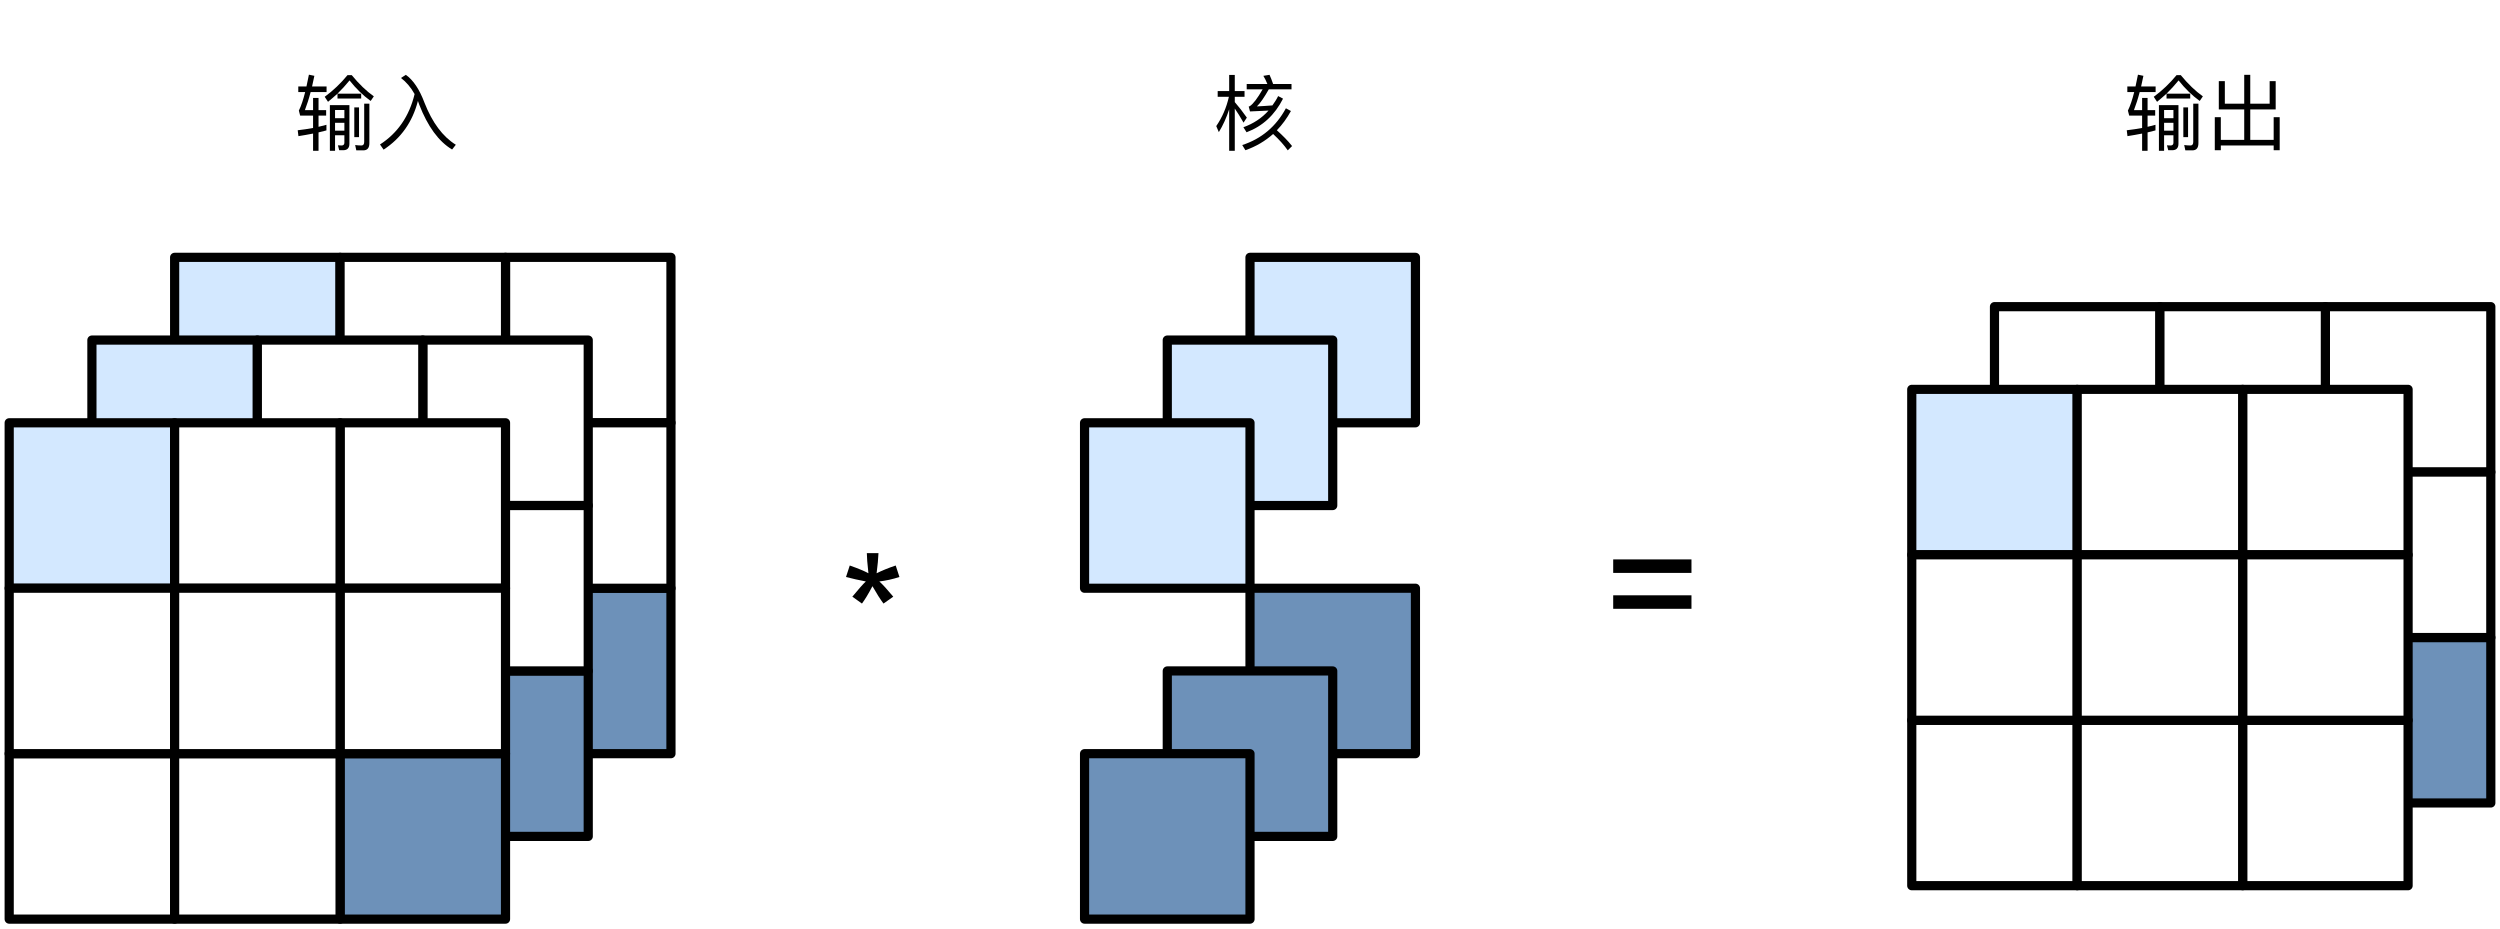
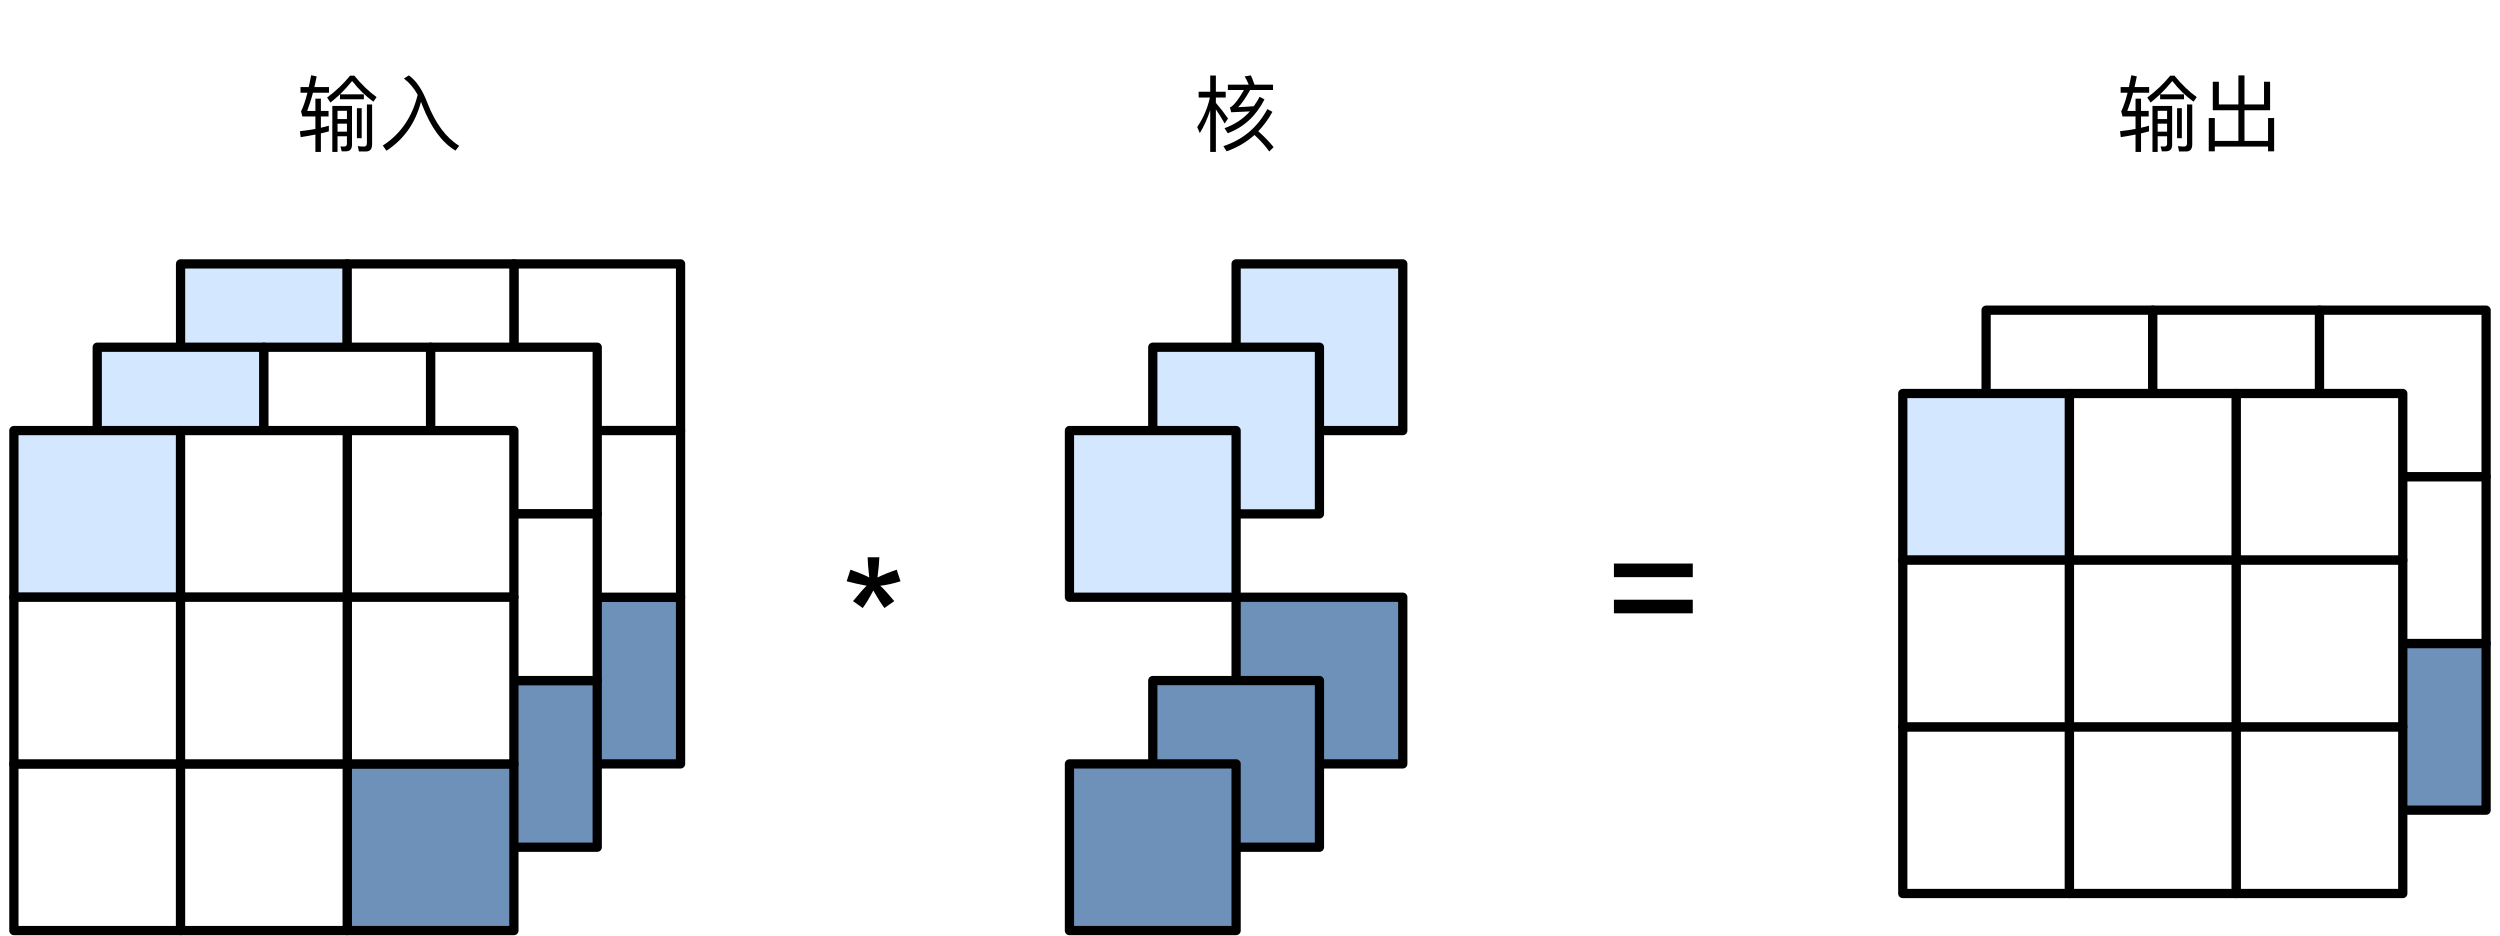
- <svg xmlns="http://www.w3.org/2000/svg" xmlns:xlink="http://www.w3.org/1999/xlink" width="272pt" height="101pt" viewBox="0 0 272 101" version="1.1">
+ <svg xmlns="http://www.w3.org/2000/svg" xmlns:xlink="http://www.w3.org/1999/xlink" width="270pt" height="101pt" viewBox="0 0 270 101" version="1.1">
  <defs>
    <g>
      <symbol overflow="visible" id="glyph0-0">
        <path style="stroke:none;" d="" />
      </symbol>
      <symbol overflow="visible" id="glyph0-1">
        <path style="stroke:none;" d="M 2.062 -4.844 L 2.062 -3.516 L 1.172 -3.516 C 1.391 -4.094 1.609 -4.75 1.797 -5.484 L 3.531 -5.484 L 3.531 -6.094 L 1.953 -6.094 C 2.031 -6.453 2.109 -6.844 2.203 -7.25 L 1.609 -7.375 C 1.516 -6.938 1.438 -6.5 1.344 -6.094 L 0.453 -6.094 L 0.453 -5.484 L 1.203 -5.484 C 1 -4.688 0.781 -4 0.516 -3.469 L 0.656 -2.922 L 2.062 -2.922 L 2.062 -1.578 C 1.531 -1.484 0.984 -1.391 0.391 -1.328 L 0.469 -0.688 C 1.016 -0.781 1.547 -0.859 2.062 -0.969 L 2.062 0.906 L 2.656 0.906 L 2.656 -1.094 L 3.516 -1.312 L 3.516 -1.922 C 3.25 -1.859 2.969 -1.781 2.656 -1.703 L 2.656 -2.922 L 3.484 -2.922 L 3.484 -3.516 L 2.656 -3.516 L 2.656 -4.844 Z M 4.719 -5.312 L 4.719 -4.781 L 7.297 -4.781 L 7.297 -5.312 L 4.719 -5.312 C 5.172 -5.75 5.609 -6.234 6.031 -6.75 C 6.719 -5.875 7.484 -5.125 8.328 -4.516 L 8.672 -5.016 C 7.859 -5.594 7.062 -6.359 6.266 -7.328 L 5.812 -7.328 C 5.078 -6.438 4.25 -5.641 3.328 -4.969 L 3.688 -4.422 C 4.031 -4.703 4.375 -5 4.719 -5.312 Z M 5.344 0.844 C 5.781 0.844 6.016 0.609 6.016 0.141 L 6.016 -4.062 L 3.891 -4.062 L 3.891 0.906 L 4.453 0.906 L 4.453 -0.781 L 5.469 -0.781 L 5.469 0.031 C 5.469 0.219 5.359 0.328 5.172 0.328 L 4.766 0.312 L 4.906 0.844 Z M 4.453 -1.281 L 4.453 -2.141 L 5.469 -2.141 L 5.469 -1.281 Z M 4.453 -2.641 L 4.453 -3.531 L 5.469 -3.531 L 5.469 -2.641 Z M 6.547 -3.812 L 6.547 -0.578 L 7.062 -0.578 L 7.062 -3.812 Z M 7.531 0.859 C 7.969 0.859 8.188 0.594 8.188 0.078 L 8.188 -4.219 L 7.625 -4.219 L 7.625 -0.062 C 7.625 0.188 7.531 0.328 7.328 0.328 C 7.109 0.328 6.875 0.312 6.641 0.281 L 6.766 0.859 Z M 7.531 0.859 " />
      </symbol>
      <symbol overflow="visible" id="glyph0-2">
        <path style="stroke:none;" d="M 6.938 -4.219 L 4.828 -4.219 L 4.828 -7.359 L 4.172 -7.359 L 4.172 -4.219 L 2.062 -4.219 L 2.062 -6.672 L 1.406 -6.672 L 1.406 -3.594 L 4.172 -3.594 L 4.172 -0.281 L 1.625 -0.281 L 1.625 -2.75 L 0.969 -2.75 L 0.969 0.844 L 1.625 0.844 L 1.625 0.328 L 7.375 0.328 L 7.375 0.844 L 8.031 0.844 L 8.031 -2.75 L 7.375 -2.75 L 7.375 -0.281 L 4.828 -0.281 L 4.828 -3.594 L 7.594 -3.594 L 7.594 -6.672 L 6.938 -6.672 Z M 6.938 -4.219 " />
      </symbol>
      <symbol overflow="visible" id="glyph0-3">
        <path style="stroke:none;" d="M 2.344 -3.688 C 2.625 -3.297 2.938 -2.781 3.297 -2.156 L 3.656 -2.703 C 3.219 -3.328 2.781 -3.891 2.344 -4.391 L 2.344 -4.969 L 3.406 -4.969 L 3.406 -5.594 L 2.344 -5.594 L 2.344 -7.344 L 1.734 -7.344 L 1.734 -5.594 L 0.484 -5.594 L 0.484 -4.969 L 1.703 -4.969 C 1.438 -3.781 0.969 -2.719 0.328 -1.781 L 0.609 -1.125 C 1.062 -1.859 1.438 -2.688 1.734 -3.609 L 1.734 0.906 L 2.344 0.906 Z M 3.641 -6.359 L 3.641 -5.781 L 5.375 -5.781 C 4.812 -4.797 4.344 -4.188 3.984 -3.953 C 3.953 -3.938 3.922 -3.922 3.859 -3.906 L 4 -3.375 C 4.703 -3.406 5.375 -3.438 6.016 -3.469 C 5.281 -2.641 4.359 -2.047 3.281 -1.656 L 3.625 -1.109 C 5.375 -1.766 6.688 -2.984 7.594 -4.766 L 7.062 -5.047 C 6.891 -4.688 6.672 -4.359 6.438 -4.031 C 5.891 -3.984 5.312 -3.953 4.75 -3.922 C 5.125 -4.281 5.547 -4.906 6.047 -5.781 L 8.516 -5.781 L 8.516 -6.359 L 6.516 -6.359 C 6.391 -6.734 6.25 -7.078 6.125 -7.359 L 5.453 -7.25 C 5.609 -6.984 5.766 -6.688 5.891 -6.359 Z M 6.516 -0.922 C 7.188 -0.297 7.719 0.297 8.109 0.859 L 8.578 0.391 C 8.125 -0.188 7.562 -0.75 6.922 -1.328 C 7.5 -1.922 8.016 -2.625 8.453 -3.422 L 7.906 -3.719 C 6.844 -1.75 5.266 -0.406 3.156 0.281 L 3.5 0.844 C 4.656 0.438 5.656 -0.156 6.516 -0.922 Z M 6.516 -0.922 " />
      </symbol>
      <symbol overflow="visible" id="glyph0-4">
        <path style="stroke:none;" d="M 4.109 -5.266 C 3.531 -2.875 2.281 -1.031 0.344 0.219 L 0.734 0.781 C 2.625 -0.453 3.875 -2.219 4.469 -4.516 C 4.516 -4.406 4.547 -4.281 4.609 -4.125 C 5.531 -1.75 6.719 -0.109 8.188 0.766 L 8.594 0.25 C 7.156 -0.641 6.031 -2.172 5.188 -4.312 C 4.641 -5.781 3.953 -6.797 3.156 -7.359 L 2.625 -7.016 C 3.188 -6.594 3.688 -6.016 4.109 -5.266 Z M 4.109 -5.266 " />
      </symbol>
      <symbol overflow="visible" id="glyph1-0">
        <path style="stroke:none;" d="M 2.25 0 L 2.25 -11.25 L 11.25 -11.25 L 11.25 0 Z M 2.531 -0.281 L 10.969 -0.281 L 10.969 -10.969 L 2.531 -10.969 Z M 2.531 -0.281 " />
      </symbol>
      <symbol overflow="visible" id="glyph1-1">
        <path style="stroke:none;" d="M 0.562 -10.516 L 0.969 -11.766 C 1.895 -11.441 2.57 -11.16 3 -10.922 C 2.883 -11.973 2.828 -12.703 2.828 -13.109 L 4.094 -13.109 C 4.07 -12.523 4.004 -11.797 3.891 -10.922 C 4.492 -11.223 5.188 -11.504 5.969 -11.766 L 6.375 -10.516 C 5.625 -10.273 4.895 -10.113 4.188 -10.031 C 4.539 -9.719 5.047 -9.164 5.703 -8.375 L 4.641 -7.625 C 4.297 -8.082 3.895 -8.711 3.438 -9.516 C 3 -8.68 2.617 -8.051 2.297 -7.625 L 1.25 -8.375 C 1.938 -9.207 2.426 -9.758 2.719 -10.031 C 1.957 -10.176 1.238 -10.336 0.562 -10.516 Z M 0.562 -10.516 " />
      </symbol>
      <symbol overflow="visible" id="glyph1-2">
        <path style="stroke:none;" d="M 9.516 -7.578 L 1 -7.578 L 1 -9.047 L 9.516 -9.047 Z M 9.516 -3.672 L 1 -3.672 L 1 -5.141 L 9.516 -5.141 Z M 9.516 -3.672 " />
      </symbol>
    </g>
  </defs>
  <g id="surface1">
-     <rect x="0" y="0" width="272" height="101" style="fill:rgb(100%,100%,100%);fill-opacity:1;stroke:none;" />
-     <rect x="0" y="0" width="272" height="101" style="fill:rgb(100%,100%,100%);fill-opacity:1;stroke:none;" />
-     <path style="fill-rule:nonzero;fill:rgb(42.848%,56.708%,72.395%);fill-opacity:1;stroke-width:1;stroke-linecap:round;stroke-linejoin:round;stroke:rgb(0%,0%,0%);stroke-opacity:1;stroke-miterlimit:10;" d="M 63 108 L 81 108 L 81 126 L 63 126 Z M 63 108 " transform="matrix(1,0,0,1,-8,-44)" />
-     <path style="fill-rule:nonzero;fill:rgb(100%,100%,100%);fill-opacity:1;stroke-width:1;stroke-linecap:round;stroke-linejoin:round;stroke:rgb(0%,0%,0%);stroke-opacity:1;stroke-miterlimit:10;" d="M 63 72 L 81 72 L 81 90 L 63 90 Z M 63 72 " transform="matrix(1,0,0,1,-8,-44)" />
-     <path style="fill-rule:nonzero;fill:rgb(100%,100%,100%);fill-opacity:1;stroke-width:1;stroke-linecap:round;stroke-linejoin:round;stroke:rgb(0%,0%,0%);stroke-opacity:1;stroke-miterlimit:10;" d="M 63 90 L 81 90 L 81 108 L 63 108 Z M 63 90 " transform="matrix(1,0,0,1,-8,-44)" />
-     <path style="fill-rule:nonzero;fill:rgb(100%,100%,100%);fill-opacity:1;stroke-width:1;stroke-linecap:round;stroke-linejoin:round;stroke:rgb(0%,0%,0%);stroke-opacity:1;stroke-miterlimit:10;" d="M 27 108 L 45 108 L 45 126 L 27 126 Z M 27 108 " transform="matrix(1,0,0,1,-8,-44)" />
-     <path style="fill-rule:nonzero;fill:rgb(100%,100%,100%);fill-opacity:1;stroke-width:1;stroke-linecap:round;stroke-linejoin:round;stroke:rgb(0%,0%,0%);stroke-opacity:1;stroke-miterlimit:10;" d="M 45 108 L 63 108 L 63 126 L 45 126 Z M 45 108 " transform="matrix(1,0,0,1,-8,-44)" />
-     <path style="fill-rule:nonzero;fill:rgb(82.55%,91.037%,100%);fill-opacity:1;stroke-width:1;stroke-linecap:round;stroke-linejoin:round;stroke:rgb(0%,0%,0%);stroke-opacity:1;stroke-miterlimit:10;" d="M 27 72 L 45 72 L 45 90 L 27 90 Z M 27 72 " transform="matrix(1,0,0,1,-8,-44)" />
-     <path style="fill-rule:nonzero;fill:rgb(100%,100%,100%);fill-opacity:1;stroke-width:1;stroke-linecap:round;stroke-linejoin:round;stroke:rgb(0%,0%,0%);stroke-opacity:1;stroke-miterlimit:10;" d="M 27 90 L 45 90 L 45 108 L 27 108 Z M 27 90 " transform="matrix(1,0,0,1,-8,-44)" />
-     <path style="fill-rule:nonzero;fill:rgb(100%,100%,100%);fill-opacity:1;stroke-width:1;stroke-linecap:round;stroke-linejoin:round;stroke:rgb(0%,0%,0%);stroke-opacity:1;stroke-miterlimit:10;" d="M 45 72 L 63 72 L 63 90 L 45 90 Z M 45 72 " transform="matrix(1,0,0,1,-8,-44)" />
-     <path style="fill-rule:nonzero;fill:rgb(100%,100%,100%);fill-opacity:1;stroke-width:1;stroke-linecap:round;stroke-linejoin:round;stroke:rgb(0%,0%,0%);stroke-opacity:1;stroke-miterlimit:10;" d="M 45 90 L 63 90 L 63 108 L 45 108 Z M 45 90 " transform="matrix(1,0,0,1,-8,-44)" />
-     <path style="fill-rule:nonzero;fill:rgb(42.848%,56.708%,72.395%);fill-opacity:1;stroke-width:1;stroke-linecap:round;stroke-linejoin:round;stroke:rgb(0%,0%,0%);stroke-opacity:1;stroke-miterlimit:10;" d="M 54 117 L 72 117 L 72 135 L 54 135 Z M 54 117 " transform="matrix(1,0,0,1,-8,-44)" />
-     <path style="fill-rule:nonzero;fill:rgb(100%,100%,100%);fill-opacity:1;stroke-width:1;stroke-linecap:round;stroke-linejoin:round;stroke:rgb(0%,0%,0%);stroke-opacity:1;stroke-miterlimit:10;" d="M 54 81 L 72 81 L 72 99 L 54 99 Z M 54 81 " transform="matrix(1,0,0,1,-8,-44)" />
-     <path style="fill-rule:nonzero;fill:rgb(100%,100%,100%);fill-opacity:1;stroke-width:1;stroke-linecap:round;stroke-linejoin:round;stroke:rgb(0%,0%,0%);stroke-opacity:1;stroke-miterlimit:10;" d="M 54 99 L 72 99 L 72 117 L 54 117 Z M 54 99 " transform="matrix(1,0,0,1,-8,-44)" />
-     <path style="fill-rule:nonzero;fill:rgb(100%,100%,100%);fill-opacity:1;stroke-width:1;stroke-linecap:round;stroke-linejoin:round;stroke:rgb(0%,0%,0%);stroke-opacity:1;stroke-miterlimit:10;" d="M 18 117 L 36 117 L 36 135 L 18 135 Z M 18 117 " transform="matrix(1,0,0,1,-8,-44)" />
-     <path style="fill-rule:nonzero;fill:rgb(100%,100%,100%);fill-opacity:1;stroke-width:1;stroke-linecap:round;stroke-linejoin:round;stroke:rgb(0%,0%,0%);stroke-opacity:1;stroke-miterlimit:10;" d="M 36 117 L 54 117 L 54 135 L 36 135 Z M 36 117 " transform="matrix(1,0,0,1,-8,-44)" />
-     <path style="fill-rule:nonzero;fill:rgb(82.55%,91.037%,100%);fill-opacity:1;stroke-width:1;stroke-linecap:round;stroke-linejoin:round;stroke:rgb(0%,0%,0%);stroke-opacity:1;stroke-miterlimit:10;" d="M 18 81 L 36 81 L 36 99 L 18 99 Z M 18 81 " transform="matrix(1,0,0,1,-8,-44)" />
-     <path style="fill-rule:nonzero;fill:rgb(100%,100%,100%);fill-opacity:1;stroke-width:1;stroke-linecap:round;stroke-linejoin:round;stroke:rgb(0%,0%,0%);stroke-opacity:1;stroke-miterlimit:10;" d="M 18 99 L 36 99 L 36 117 L 18 117 Z M 18 99 " transform="matrix(1,0,0,1,-8,-44)" />
-     <path style="fill-rule:nonzero;fill:rgb(100%,100%,100%);fill-opacity:1;stroke-width:1;stroke-linecap:round;stroke-linejoin:round;stroke:rgb(0%,0%,0%);stroke-opacity:1;stroke-miterlimit:10;" d="M 36 81 L 54 81 L 54 99 L 36 99 Z M 36 81 " transform="matrix(1,0,0,1,-8,-44)" />
-     <path style="fill-rule:nonzero;fill:rgb(100%,100%,100%);fill-opacity:1;stroke-width:1;stroke-linecap:round;stroke-linejoin:round;stroke:rgb(0%,0%,0%);stroke-opacity:1;stroke-miterlimit:10;" d="M 36 99 L 54 99 L 54 117 L 36 117 Z M 36 99 " transform="matrix(1,0,0,1,-8,-44)" />
+     <rect x="0" y="0" width="270" height="101" style="fill:rgb(100%,100%,100%);fill-opacity:1;stroke:none;" />
+     <rect x="0" y="0" width="270" height="101" style="fill:rgb(100%,100%,100%);fill-opacity:1;stroke:none;" />
+     <path style="fill-rule:nonzero;fill:rgb(42.848%,56.708%,72.395%);fill-opacity:1;stroke-width:1;stroke-linecap:round;stroke-linejoin:round;stroke:rgb(0%,0%,0%);stroke-opacity:1;stroke-miterlimit:10;" d="M 63.5 108.5 L 81.5 108.5 L 81.5 126.5 L 63.5 126.5 Z M 63.5 108.5 " transform="matrix(1,0,0,1,-8,-44)" />
+     <path style="fill-rule:nonzero;fill:rgb(100%,100%,100%);fill-opacity:1;stroke-width:1;stroke-linecap:round;stroke-linejoin:round;stroke:rgb(0%,0%,0%);stroke-opacity:1;stroke-miterlimit:10;" d="M 63.5 72.5 L 81.5 72.5 L 81.5 90.5 L 63.5 90.5 Z M 63.5 72.5 " transform="matrix(1,0,0,1,-8,-44)" />
+     <path style="fill-rule:nonzero;fill:rgb(100%,100%,100%);fill-opacity:1;stroke-width:1;stroke-linecap:round;stroke-linejoin:round;stroke:rgb(0%,0%,0%);stroke-opacity:1;stroke-miterlimit:10;" d="M 63.5 90.5 L 81.5 90.5 L 81.5 108.5 L 63.5 108.5 Z M 63.5 90.5 " transform="matrix(1,0,0,1,-8,-44)" />
+     <path style="fill-rule:nonzero;fill:rgb(100%,100%,100%);fill-opacity:1;stroke-width:1;stroke-linecap:round;stroke-linejoin:round;stroke:rgb(0%,0%,0%);stroke-opacity:1;stroke-miterlimit:10;" d="M 27.5 108.5 L 45.5 108.5 L 45.5 126.5 L 27.5 126.5 Z M 27.5 108.5 " transform="matrix(1,0,0,1,-8,-44)" />
+     <path style="fill-rule:nonzero;fill:rgb(100%,100%,100%);fill-opacity:1;stroke-width:1;stroke-linecap:round;stroke-linejoin:round;stroke:rgb(0%,0%,0%);stroke-opacity:1;stroke-miterlimit:10;" d="M 45.5 108.5 L 63.5 108.5 L 63.5 126.5 L 45.5 126.5 Z M 45.5 108.5 " transform="matrix(1,0,0,1,-8,-44)" />
+     <path style="fill-rule:nonzero;fill:rgb(82.55%,91.037%,100%);fill-opacity:1;stroke-width:1;stroke-linecap:round;stroke-linejoin:round;stroke:rgb(0%,0%,0%);stroke-opacity:1;stroke-miterlimit:10;" d="M 27.5 72.5 L 45.5 72.5 L 45.5 90.5 L 27.5 90.5 Z M 27.5 72.5 " transform="matrix(1,0,0,1,-8,-44)" />
+     <path style="fill-rule:nonzero;fill:rgb(100%,100%,100%);fill-opacity:1;stroke-width:1;stroke-linecap:round;stroke-linejoin:round;stroke:rgb(0%,0%,0%);stroke-opacity:1;stroke-miterlimit:10;" d="M 27.5 90.5 L 45.5 90.5 L 45.5 108.5 L 27.5 108.5 Z M 27.5 90.5 " transform="matrix(1,0,0,1,-8,-44)" />
+     <path style="fill-rule:nonzero;fill:rgb(100%,100%,100%);fill-opacity:1;stroke-width:1;stroke-linecap:round;stroke-linejoin:round;stroke:rgb(0%,0%,0%);stroke-opacity:1;stroke-miterlimit:10;" d="M 45.5 72.5 L 63.5 72.5 L 63.5 90.5 L 45.5 90.5 Z M 45.5 72.5 " transform="matrix(1,0,0,1,-8,-44)" />
+     <path style="fill-rule:nonzero;fill:rgb(100%,100%,100%);fill-opacity:1;stroke-width:1;stroke-linecap:round;stroke-linejoin:round;stroke:rgb(0%,0%,0%);stroke-opacity:1;stroke-miterlimit:10;" d="M 45.5 90.5 L 63.5 90.5 L 63.5 108.5 L 45.5 108.5 Z M 45.5 90.5 " transform="matrix(1,0,0,1,-8,-44)" />
+     <path style="fill-rule:nonzero;fill:rgb(42.848%,56.708%,72.395%);fill-opacity:1;stroke-width:1;stroke-linecap:round;stroke-linejoin:round;stroke:rgb(0%,0%,0%);stroke-opacity:1;stroke-miterlimit:10;" d="M 54.5 117.5 L 72.5 117.5 L 72.5 135.5 L 54.5 135.5 Z M 54.5 117.5 " transform="matrix(1,0,0,1,-8,-44)" />
+     <path style="fill-rule:nonzero;fill:rgb(100%,100%,100%);fill-opacity:1;stroke-width:1;stroke-linecap:round;stroke-linejoin:round;stroke:rgb(0%,0%,0%);stroke-opacity:1;stroke-miterlimit:10;" d="M 54.5 81.5 L 72.5 81.5 L 72.5 99.5 L 54.5 99.5 Z M 54.5 81.5 " transform="matrix(1,0,0,1,-8,-44)" />
+     <path style="fill-rule:nonzero;fill:rgb(100%,100%,100%);fill-opacity:1;stroke-width:1;stroke-linecap:round;stroke-linejoin:round;stroke:rgb(0%,0%,0%);stroke-opacity:1;stroke-miterlimit:10;" d="M 54.5 99.5 L 72.5 99.5 L 72.5 117.5 L 54.5 117.5 Z M 54.5 99.5 " transform="matrix(1,0,0,1,-8,-44)" />
+     <path style="fill-rule:nonzero;fill:rgb(100%,100%,100%);fill-opacity:1;stroke-width:1;stroke-linecap:round;stroke-linejoin:round;stroke:rgb(0%,0%,0%);stroke-opacity:1;stroke-miterlimit:10;" d="M 18.5 117.5 L 36.5 117.5 L 36.5 135.5 L 18.5 135.5 Z M 18.5 117.5 " transform="matrix(1,0,0,1,-8,-44)" />
+     <path style="fill-rule:nonzero;fill:rgb(100%,100%,100%);fill-opacity:1;stroke-width:1;stroke-linecap:round;stroke-linejoin:round;stroke:rgb(0%,0%,0%);stroke-opacity:1;stroke-miterlimit:10;" d="M 36.5 117.5 L 54.5 117.5 L 54.5 135.5 L 36.5 135.5 Z M 36.5 117.5 " transform="matrix(1,0,0,1,-8,-44)" />
+     <path style="fill-rule:nonzero;fill:rgb(82.55%,91.037%,100%);fill-opacity:1;stroke-width:1;stroke-linecap:round;stroke-linejoin:round;stroke:rgb(0%,0%,0%);stroke-opacity:1;stroke-miterlimit:10;" d="M 18.5 81.5 L 36.5 81.5 L 36.5 99.5 L 18.5 99.5 Z M 18.5 81.5 " transform="matrix(1,0,0,1,-8,-44)" />
+     <path style="fill-rule:nonzero;fill:rgb(100%,100%,100%);fill-opacity:1;stroke-width:1;stroke-linecap:round;stroke-linejoin:round;stroke:rgb(0%,0%,0%);stroke-opacity:1;stroke-miterlimit:10;" d="M 18.5 99.5 L 36.5 99.5 L 36.5 117.5 L 18.5 117.5 Z M 18.5 99.5 " transform="matrix(1,0,0,1,-8,-44)" />
+     <path style="fill-rule:nonzero;fill:rgb(100%,100%,100%);fill-opacity:1;stroke-width:1;stroke-linecap:round;stroke-linejoin:round;stroke:rgb(0%,0%,0%);stroke-opacity:1;stroke-miterlimit:10;" d="M 36.5 81.5 L 54.5 81.5 L 54.5 99.5 L 36.5 99.5 Z M 36.5 81.5 " transform="matrix(1,0,0,1,-8,-44)" />
+     <path style="fill-rule:nonzero;fill:rgb(100%,100%,100%);fill-opacity:1;stroke-width:1;stroke-linecap:round;stroke-linejoin:round;stroke:rgb(0%,0%,0%);stroke-opacity:1;stroke-miterlimit:10;" d="M 36.5 99.5 L 54.5 99.5 L 54.5 117.5 L 36.5 117.5 Z M 36.5 99.5 " transform="matrix(1,0,0,1,-8,-44)" />
    <g style="fill:rgb(0%,0%,0%);fill-opacity:1;">
-       <use xlink:href="#glyph0-1" x="231" y="15.5" />
-       <use xlink:href="#glyph0-2" x="240" y="15.5" />
+       <use xlink:href="#glyph0-1" x="228.576" y="15.5" />
+       <use xlink:href="#glyph0-2" x="237.576" y="15.5" />
    </g>
    <g style="fill:rgb(0%,0%,0%);fill-opacity:1;">
-       <use xlink:href="#glyph0-3" x="132" y="15.5" />
+       <use xlink:href="#glyph0-3" x="128.97" y="15.5" />
    </g>
    <g style="fill:rgb(0%,0%,0%);fill-opacity:1;">
      <use xlink:href="#glyph0-1" x="32" y="15.5" />
      <use xlink:href="#glyph0-4" x="41" y="15.5" />
    </g>
-     <path style="fill-rule:nonzero;fill:rgb(42.848%,56.708%,72.395%);fill-opacity:1;stroke-width:1;stroke-linecap:round;stroke-linejoin:round;stroke:rgb(0%,0%,0%);stroke-opacity:1;stroke-miterlimit:10;" d="M 45 126 L 63 126 L 63 144 L 45 144 Z M 45 126 " transform="matrix(1,0,0,1,-8,-44)" />
-     <path style="fill-rule:nonzero;fill:rgb(100%,100%,100%);fill-opacity:1;stroke-width:1;stroke-linecap:round;stroke-linejoin:round;stroke:rgb(0%,0%,0%);stroke-opacity:1;stroke-miterlimit:10;" d="M 45 90 L 63 90 L 63 108 L 45 108 Z M 45 90 " transform="matrix(1,0,0,1,-8,-44)" />
-     <path style="fill-rule:nonzero;fill:rgb(100%,100%,100%);fill-opacity:1;stroke-width:1;stroke-linecap:round;stroke-linejoin:round;stroke:rgb(0%,0%,0%);stroke-opacity:1;stroke-miterlimit:10;" d="M 45 108 L 63 108 L 63 126 L 45 126 Z M 45 108 " transform="matrix(1,0,0,1,-8,-44)" />
-     <path style="fill-rule:nonzero;fill:rgb(100%,100%,100%);fill-opacity:1;stroke-width:1;stroke-linecap:round;stroke-linejoin:round;stroke:rgb(0%,0%,0%);stroke-opacity:1;stroke-miterlimit:10;" d="M 9 126 L 27 126 L 27 144 L 9 144 Z M 9 126 " transform="matrix(1,0,0,1,-8,-44)" />
-     <path style="fill-rule:nonzero;fill:rgb(100%,100%,100%);fill-opacity:1;stroke-width:1;stroke-linecap:round;stroke-linejoin:round;stroke:rgb(0%,0%,0%);stroke-opacity:1;stroke-miterlimit:10;" d="M 27 126 L 45 126 L 45 144 L 27 144 Z M 27 126 " transform="matrix(1,0,0,1,-8,-44)" />
-     <path style="fill-rule:nonzero;fill:rgb(82.55%,91.037%,100%);fill-opacity:1;stroke-width:1;stroke-linecap:round;stroke-linejoin:round;stroke:rgb(0%,0%,0%);stroke-opacity:1;stroke-miterlimit:10;" d="M 9 90 L 27 90 L 27 108 L 9 108 Z M 9 90 " transform="matrix(1,0,0,1,-8,-44)" />
-     <path style="fill-rule:nonzero;fill:rgb(100%,100%,100%);fill-opacity:1;stroke-width:1;stroke-linecap:round;stroke-linejoin:round;stroke:rgb(0%,0%,0%);stroke-opacity:1;stroke-miterlimit:10;" d="M 9 108 L 27 108 L 27 126 L 9 126 Z M 9 108 " transform="matrix(1,0,0,1,-8,-44)" />
-     <path style="fill-rule:nonzero;fill:rgb(100%,100%,100%);fill-opacity:1;stroke-width:1;stroke-linecap:round;stroke-linejoin:round;stroke:rgb(0%,0%,0%);stroke-opacity:1;stroke-miterlimit:10;" d="M 27 90 L 45 90 L 45 108 L 27 108 Z M 27 90 " transform="matrix(1,0,0,1,-8,-44)" />
-     <path style="fill-rule:nonzero;fill:rgb(100%,100%,100%);fill-opacity:1;stroke-width:1;stroke-linecap:round;stroke-linejoin:round;stroke:rgb(0%,0%,0%);stroke-opacity:1;stroke-miterlimit:10;" d="M 27 108 L 45 108 L 45 126 L 27 126 Z M 27 108 " transform="matrix(1,0,0,1,-8,-44)" />
+     <path style="fill-rule:nonzero;fill:rgb(42.848%,56.708%,72.395%);fill-opacity:1;stroke-width:1;stroke-linecap:round;stroke-linejoin:round;stroke:rgb(0%,0%,0%);stroke-opacity:1;stroke-miterlimit:10;" d="M 45.5 126.5 L 63.5 126.5 L 63.5 144.5 L 45.5 144.5 Z M 45.5 126.5 " transform="matrix(1,0,0,1,-8,-44)" />
+     <path style="fill-rule:nonzero;fill:rgb(100%,100%,100%);fill-opacity:1;stroke-width:1;stroke-linecap:round;stroke-linejoin:round;stroke:rgb(0%,0%,0%);stroke-opacity:1;stroke-miterlimit:10;" d="M 45.5 90.5 L 63.5 90.5 L 63.5 108.5 L 45.5 108.5 Z M 45.5 90.5 " transform="matrix(1,0,0,1,-8,-44)" />
+     <path style="fill-rule:nonzero;fill:rgb(100%,100%,100%);fill-opacity:1;stroke-width:1;stroke-linecap:round;stroke-linejoin:round;stroke:rgb(0%,0%,0%);stroke-opacity:1;stroke-miterlimit:10;" d="M 45.5 108.5 L 63.5 108.5 L 63.5 126.5 L 45.5 126.5 Z M 45.5 108.5 " transform="matrix(1,0,0,1,-8,-44)" />
+     <path style="fill-rule:nonzero;fill:rgb(100%,100%,100%);fill-opacity:1;stroke-width:1;stroke-linecap:round;stroke-linejoin:round;stroke:rgb(0%,0%,0%);stroke-opacity:1;stroke-miterlimit:10;" d="M 9.5 126.5 L 27.5 126.5 L 27.5 144.5 L 9.5 144.5 Z M 9.5 126.5 " transform="matrix(1,0,0,1,-8,-44)" />
+     <path style="fill-rule:nonzero;fill:rgb(100%,100%,100%);fill-opacity:1;stroke-width:1;stroke-linecap:round;stroke-linejoin:round;stroke:rgb(0%,0%,0%);stroke-opacity:1;stroke-miterlimit:10;" d="M 27.5 126.5 L 45.5 126.5 L 45.5 144.5 L 27.5 144.5 Z M 27.5 126.5 " transform="matrix(1,0,0,1,-8,-44)" />
+     <path style="fill-rule:nonzero;fill:rgb(82.55%,91.037%,100%);fill-opacity:1;stroke-width:1;stroke-linecap:round;stroke-linejoin:round;stroke:rgb(0%,0%,0%);stroke-opacity:1;stroke-miterlimit:10;" d="M 9.5 90.5 L 27.5 90.5 L 27.5 108.5 L 9.5 108.5 Z M 9.5 90.5 " transform="matrix(1,0,0,1,-8,-44)" />
+     <path style="fill-rule:nonzero;fill:rgb(100%,100%,100%);fill-opacity:1;stroke-width:1;stroke-linecap:round;stroke-linejoin:round;stroke:rgb(0%,0%,0%);stroke-opacity:1;stroke-miterlimit:10;" d="M 9.5 108.5 L 27.5 108.5 L 27.5 126.5 L 9.5 126.5 Z M 9.5 108.5 " transform="matrix(1,0,0,1,-8,-44)" />
+     <path style="fill-rule:nonzero;fill:rgb(100%,100%,100%);fill-opacity:1;stroke-width:1;stroke-linecap:round;stroke-linejoin:round;stroke:rgb(0%,0%,0%);stroke-opacity:1;stroke-miterlimit:10;" d="M 27.5 90.5 L 45.5 90.5 L 45.5 108.5 L 27.5 108.5 Z M 27.5 90.5 " transform="matrix(1,0,0,1,-8,-44)" />
+     <path style="fill-rule:nonzero;fill:rgb(100%,100%,100%);fill-opacity:1;stroke-width:1;stroke-linecap:round;stroke-linejoin:round;stroke:rgb(0%,0%,0%);stroke-opacity:1;stroke-miterlimit:10;" d="M 27.5 108.5 L 45.5 108.5 L 45.5 126.5 L 27.5 126.5 Z M 27.5 108.5 " transform="matrix(1,0,0,1,-8,-44)" />
    <g style="fill:rgb(0%,0%,0%);fill-opacity:1;">
-       <use xlink:href="#glyph1-1" x="91.484" y="73.293" />
+       <use xlink:href="#glyph1-1" x="90.878" y="73.293" />
    </g>
    <g style="fill:rgb(0%,0%,0%);fill-opacity:1;">
-       <use xlink:href="#glyph1-2" x="174.516" y="69.91" />
+       <use xlink:href="#glyph1-2" x="173.304" y="69.91" />
    </g>
-     <path style="fill-rule:nonzero;fill:rgb(82.55%,91.037%,100%);fill-opacity:1;stroke-width:1;stroke-linecap:round;stroke-linejoin:round;stroke:rgb(0%,0%,0%);stroke-opacity:1;stroke-miterlimit:10;" d="M 144 72 L 162 72 L 162 90 L 144 90 Z M 144 72 " transform="matrix(1,0,0,1,-8,-44)" />
-     <path style="fill-rule:nonzero;fill:rgb(82.55%,91.037%,100%);fill-opacity:1;stroke-width:1;stroke-linecap:round;stroke-linejoin:round;stroke:rgb(0%,0%,0%);stroke-opacity:1;stroke-miterlimit:10;" d="M 135 81 L 153 81 L 153 99 L 135 99 Z M 135 81 " transform="matrix(1,0,0,1,-8,-44)" />
-     <path style="fill-rule:nonzero;fill:rgb(82.55%,91.037%,100%);fill-opacity:1;stroke-width:1;stroke-linecap:round;stroke-linejoin:round;stroke:rgb(0%,0%,0%);stroke-opacity:1;stroke-miterlimit:10;" d="M 126 90 L 144 90 L 144 108 L 126 108 Z M 126 90 " transform="matrix(1,0,0,1,-8,-44)" />
-     <path style="fill-rule:nonzero;fill:rgb(42.848%,56.708%,72.395%);fill-opacity:1;stroke-width:1;stroke-linecap:round;stroke-linejoin:round;stroke:rgb(0%,0%,0%);stroke-opacity:1;stroke-miterlimit:10;" d="M 144 108 L 162 108 L 162 126 L 144 126 Z M 144 108 " transform="matrix(1,0,0,1,-8,-44)" />
-     <path style="fill-rule:nonzero;fill:rgb(42.848%,56.708%,72.395%);fill-opacity:1;stroke-width:1;stroke-linecap:round;stroke-linejoin:round;stroke:rgb(0%,0%,0%);stroke-opacity:1;stroke-miterlimit:10;" d="M 135 117 L 153 117 L 153 135 L 135 135 Z M 135 117 " transform="matrix(1,0,0,1,-8,-44)" />
-     <path style="fill-rule:nonzero;fill:rgb(42.848%,56.708%,72.395%);fill-opacity:1;stroke-width:1;stroke-linecap:round;stroke-linejoin:round;stroke:rgb(0%,0%,0%);stroke-opacity:1;stroke-miterlimit:10;" d="M 126 126 L 144 126 L 144 144 L 126 144 Z M 126 126 " transform="matrix(1,0,0,1,-8,-44)" />
-     <path style="fill-rule:nonzero;fill:rgb(42.848%,56.708%,72.395%);fill-opacity:1;stroke-width:1;stroke-linecap:round;stroke-linejoin:round;stroke:rgb(0%,0%,0%);stroke-opacity:1;stroke-miterlimit:10;" d="M 261 113.363 L 279 113.363 L 279 131.363 L 261 131.363 Z M 261 113.363 " transform="matrix(1,0,0,1,-8,-44)" />
-     <path style="fill-rule:nonzero;fill:rgb(100%,100%,100%);fill-opacity:1;stroke-width:1;stroke-linecap:round;stroke-linejoin:round;stroke:rgb(0%,0%,0%);stroke-opacity:1;stroke-miterlimit:10;" d="M 261 77.363 L 279 77.363 L 279 95.363 L 261 95.363 Z M 261 77.363 " transform="matrix(1,0,0,1,-8,-44)" />
-     <path style="fill-rule:nonzero;fill:rgb(100%,100%,100%);fill-opacity:1;stroke-width:1;stroke-linecap:round;stroke-linejoin:round;stroke:rgb(0%,0%,0%);stroke-opacity:1;stroke-miterlimit:10;" d="M 261 95.363 L 279 95.363 L 279 113.363 L 261 113.363 Z M 261 95.363 " transform="matrix(1,0,0,1,-8,-44)" />
-     <path style="fill-rule:nonzero;fill:rgb(100%,100%,100%);fill-opacity:1;stroke-width:1;stroke-linecap:round;stroke-linejoin:round;stroke:rgb(0%,0%,0%);stroke-opacity:1;stroke-miterlimit:10;" d="M 225 113.363 L 243 113.363 L 243 131.363 L 225 131.363 Z M 225 113.363 " transform="matrix(1,0,0,1,-8,-44)" />
-     <path style="fill-rule:nonzero;fill:rgb(100%,100%,100%);fill-opacity:1;stroke-width:1;stroke-linecap:round;stroke-linejoin:round;stroke:rgb(0%,0%,0%);stroke-opacity:1;stroke-miterlimit:10;" d="M 243 113.363 L 261 113.363 L 261 131.363 L 243 131.363 Z M 243 113.363 " transform="matrix(1,0,0,1,-8,-44)" />
-     <path style="fill-rule:nonzero;fill:rgb(100%,100%,100%);fill-opacity:1;stroke-width:1;stroke-linecap:round;stroke-linejoin:round;stroke:rgb(0%,0%,0%);stroke-opacity:1;stroke-miterlimit:10;" d="M 225 77.363 L 243 77.363 L 243 95.363 L 225 95.363 Z M 225 77.363 " transform="matrix(1,0,0,1,-8,-44)" />
-     <path style="fill-rule:nonzero;fill:rgb(100%,100%,100%);fill-opacity:1;stroke-width:1;stroke-linecap:round;stroke-linejoin:round;stroke:rgb(0%,0%,0%);stroke-opacity:1;stroke-miterlimit:10;" d="M 225 95.363 L 243 95.363 L 243 113.363 L 225 113.363 Z M 225 95.363 " transform="matrix(1,0,0,1,-8,-44)" />
-     <path style="fill-rule:nonzero;fill:rgb(100%,100%,100%);fill-opacity:1;stroke-width:1;stroke-linecap:round;stroke-linejoin:round;stroke:rgb(0%,0%,0%);stroke-opacity:1;stroke-miterlimit:10;" d="M 243 77.363 L 261 77.363 L 261 95.363 L 243 95.363 Z M 243 77.363 " transform="matrix(1,0,0,1,-8,-44)" />
-     <path style="fill-rule:nonzero;fill:rgb(100%,100%,100%);fill-opacity:1;stroke-width:1;stroke-linecap:round;stroke-linejoin:round;stroke:rgb(0%,0%,0%);stroke-opacity:1;stroke-miterlimit:10;" d="M 243 95.363 L 261 95.363 L 261 113.363 L 243 113.363 Z M 243 95.363 " transform="matrix(1,0,0,1,-8,-44)" />
-     <path style="fill-rule:nonzero;fill:rgb(100%,100%,100%);fill-opacity:1;stroke-width:1;stroke-linecap:round;stroke-linejoin:round;stroke:rgb(0%,0%,0%);stroke-opacity:1;stroke-miterlimit:10;" d="M 252 122.363 L 270 122.363 L 270 140.363 L 252 140.363 Z M 252 122.363 " transform="matrix(1,0,0,1,-8,-44)" />
-     <path style="fill-rule:nonzero;fill:rgb(100%,100%,100%);fill-opacity:1;stroke-width:1;stroke-linecap:round;stroke-linejoin:round;stroke:rgb(0%,0%,0%);stroke-opacity:1;stroke-miterlimit:10;" d="M 252 86.363 L 270 86.363 L 270 104.363 L 252 104.363 Z M 252 86.363 " transform="matrix(1,0,0,1,-8,-44)" />
-     <path style="fill-rule:nonzero;fill:rgb(100%,100%,100%);fill-opacity:1;stroke-width:1;stroke-linecap:round;stroke-linejoin:round;stroke:rgb(0%,0%,0%);stroke-opacity:1;stroke-miterlimit:10;" d="M 252 104.363 L 270 104.363 L 270 122.363 L 252 122.363 Z M 252 104.363 " transform="matrix(1,0,0,1,-8,-44)" />
-     <path style="fill-rule:nonzero;fill:rgb(100%,100%,100%);fill-opacity:1;stroke-width:1;stroke-linecap:round;stroke-linejoin:round;stroke:rgb(0%,0%,0%);stroke-opacity:1;stroke-miterlimit:10;" d="M 216 122.363 L 234 122.363 L 234 140.363 L 216 140.363 Z M 216 122.363 " transform="matrix(1,0,0,1,-8,-44)" />
-     <path style="fill-rule:nonzero;fill:rgb(100%,100%,100%);fill-opacity:1;stroke-width:1;stroke-linecap:round;stroke-linejoin:round;stroke:rgb(0%,0%,0%);stroke-opacity:1;stroke-miterlimit:10;" d="M 234 122.363 L 252 122.363 L 252 140.363 L 234 140.363 Z M 234 122.363 " transform="matrix(1,0,0,1,-8,-44)" />
-     <path style="fill-rule:nonzero;fill:rgb(82.55%,91.037%,100%);fill-opacity:1;stroke-width:1;stroke-linecap:round;stroke-linejoin:round;stroke:rgb(0%,0%,0%);stroke-opacity:1;stroke-miterlimit:10;" d="M 216 86.363 L 234 86.363 L 234 104.363 L 216 104.363 Z M 216 86.363 " transform="matrix(1,0,0,1,-8,-44)" />
-     <path style="fill-rule:nonzero;fill:rgb(100%,100%,100%);fill-opacity:1;stroke-width:1;stroke-linecap:round;stroke-linejoin:round;stroke:rgb(0%,0%,0%);stroke-opacity:1;stroke-miterlimit:10;" d="M 216 104.363 L 234 104.363 L 234 122.363 L 216 122.363 Z M 216 104.363 " transform="matrix(1,0,0,1,-8,-44)" />
-     <path style="fill-rule:nonzero;fill:rgb(100%,100%,100%);fill-opacity:1;stroke-width:1;stroke-linecap:round;stroke-linejoin:round;stroke:rgb(0%,0%,0%);stroke-opacity:1;stroke-miterlimit:10;" d="M 234 86.363 L 252 86.363 L 252 104.363 L 234 104.363 Z M 234 86.363 " transform="matrix(1,0,0,1,-8,-44)" />
-     <path style="fill-rule:nonzero;fill:rgb(100%,100%,100%);fill-opacity:1;stroke-width:1;stroke-linecap:round;stroke-linejoin:round;stroke:rgb(0%,0%,0%);stroke-opacity:1;stroke-miterlimit:10;" d="M 234 104.363 L 252 104.363 L 252 122.363 L 234 122.363 Z M 234 104.363 " transform="matrix(1,0,0,1,-8,-44)" />
+     <path style="fill-rule:nonzero;fill:rgb(82.55%,91.037%,100%);fill-opacity:1;stroke-width:1;stroke-linecap:round;stroke-linejoin:round;stroke:rgb(0%,0%,0%);stroke-opacity:1;stroke-miterlimit:10;" d="M 141.5 72.5 L 159.5 72.5 L 159.5 90.5 L 141.5 90.5 Z M 141.5 72.5 " transform="matrix(1,0,0,1,-8,-44)" />
+     <path style="fill-rule:nonzero;fill:rgb(82.55%,91.037%,100%);fill-opacity:1;stroke-width:1;stroke-linecap:round;stroke-linejoin:round;stroke:rgb(0%,0%,0%);stroke-opacity:1;stroke-miterlimit:10;" d="M 132.5 81.5 L 150.5 81.5 L 150.5 99.5 L 132.5 99.5 Z M 132.5 81.5 " transform="matrix(1,0,0,1,-8,-44)" />
+     <path style="fill-rule:nonzero;fill:rgb(82.55%,91.037%,100%);fill-opacity:1;stroke-width:1;stroke-linecap:round;stroke-linejoin:round;stroke:rgb(0%,0%,0%);stroke-opacity:1;stroke-miterlimit:10;" d="M 123.5 90.5 L 141.5 90.5 L 141.5 108.5 L 123.5 108.5 Z M 123.5 90.5 " transform="matrix(1,0,0,1,-8,-44)" />
+     <path style="fill-rule:nonzero;fill:rgb(42.848%,56.708%,72.395%);fill-opacity:1;stroke-width:1;stroke-linecap:round;stroke-linejoin:round;stroke:rgb(0%,0%,0%);stroke-opacity:1;stroke-miterlimit:10;" d="M 141.5 108.5 L 159.5 108.5 L 159.5 126.5 L 141.5 126.5 Z M 141.5 108.5 " transform="matrix(1,0,0,1,-8,-44)" />
+     <path style="fill-rule:nonzero;fill:rgb(42.848%,56.708%,72.395%);fill-opacity:1;stroke-width:1;stroke-linecap:round;stroke-linejoin:round;stroke:rgb(0%,0%,0%);stroke-opacity:1;stroke-miterlimit:10;" d="M 132.5 117.5 L 150.5 117.5 L 150.5 135.5 L 132.5 135.5 Z M 132.5 117.5 " transform="matrix(1,0,0,1,-8,-44)" />
+     <path style="fill-rule:nonzero;fill:rgb(42.848%,56.708%,72.395%);fill-opacity:1;stroke-width:1;stroke-linecap:round;stroke-linejoin:round;stroke:rgb(0%,0%,0%);stroke-opacity:1;stroke-miterlimit:10;" d="M 123.5 126.5 L 141.5 126.5 L 141.5 144.5 L 123.5 144.5 Z M 123.5 126.5 " transform="matrix(1,0,0,1,-8,-44)" />
+     <path style="fill-rule:nonzero;fill:rgb(42.848%,56.708%,72.395%);fill-opacity:1;stroke-width:1;stroke-linecap:round;stroke-linejoin:round;stroke:rgb(0%,0%,0%);stroke-opacity:1;stroke-miterlimit:10;" d="M 258.5 113.5 L 276.5 113.5 L 276.5 131.5 L 258.5 131.5 Z M 258.5 113.5 " transform="matrix(1,0,0,1,-8,-44)" />
+     <path style="fill-rule:nonzero;fill:rgb(100%,100%,100%);fill-opacity:1;stroke-width:1;stroke-linecap:round;stroke-linejoin:round;stroke:rgb(0%,0%,0%);stroke-opacity:1;stroke-miterlimit:10;" d="M 258.5 77.5 L 276.5 77.5 L 276.5 95.5 L 258.5 95.5 Z M 258.5 77.5 " transform="matrix(1,0,0,1,-8,-44)" />
+     <path style="fill-rule:nonzero;fill:rgb(100%,100%,100%);fill-opacity:1;stroke-width:1;stroke-linecap:round;stroke-linejoin:round;stroke:rgb(0%,0%,0%);stroke-opacity:1;stroke-miterlimit:10;" d="M 258.5 95.5 L 276.5 95.5 L 276.5 113.5 L 258.5 113.5 Z M 258.5 95.5 " transform="matrix(1,0,0,1,-8,-44)" />
+     <path style="fill-rule:nonzero;fill:rgb(100%,100%,100%);fill-opacity:1;stroke-width:1;stroke-linecap:round;stroke-linejoin:round;stroke:rgb(0%,0%,0%);stroke-opacity:1;stroke-miterlimit:10;" d="M 222.5 113.5 L 240.5 113.5 L 240.5 131.5 L 222.5 131.5 Z M 222.5 113.5 " transform="matrix(1,0,0,1,-8,-44)" />
+     <path style="fill-rule:nonzero;fill:rgb(100%,100%,100%);fill-opacity:1;stroke-width:1;stroke-linecap:round;stroke-linejoin:round;stroke:rgb(0%,0%,0%);stroke-opacity:1;stroke-miterlimit:10;" d="M 240.5 113.5 L 258.5 113.5 L 258.5 131.5 L 240.5 131.5 Z M 240.5 113.5 " transform="matrix(1,0,0,1,-8,-44)" />
+     <path style="fill-rule:nonzero;fill:rgb(100%,100%,100%);fill-opacity:1;stroke-width:1;stroke-linecap:round;stroke-linejoin:round;stroke:rgb(0%,0%,0%);stroke-opacity:1;stroke-miterlimit:10;" d="M 222.5 77.5 L 240.5 77.5 L 240.5 95.5 L 222.5 95.5 Z M 222.5 77.5 " transform="matrix(1,0,0,1,-8,-44)" />
+     <path style="fill-rule:nonzero;fill:rgb(100%,100%,100%);fill-opacity:1;stroke-width:1;stroke-linecap:round;stroke-linejoin:round;stroke:rgb(0%,0%,0%);stroke-opacity:1;stroke-miterlimit:10;" d="M 222.5 95.5 L 240.5 95.5 L 240.5 113.5 L 222.5 113.5 Z M 222.5 95.5 " transform="matrix(1,0,0,1,-8,-44)" />
+     <path style="fill-rule:nonzero;fill:rgb(100%,100%,100%);fill-opacity:1;stroke-width:1;stroke-linecap:round;stroke-linejoin:round;stroke:rgb(0%,0%,0%);stroke-opacity:1;stroke-miterlimit:10;" d="M 240.5 77.5 L 258.5 77.5 L 258.5 95.5 L 240.5 95.5 Z M 240.5 77.5 " transform="matrix(1,0,0,1,-8,-44)" />
+     <path style="fill-rule:nonzero;fill:rgb(100%,100%,100%);fill-opacity:1;stroke-width:1;stroke-linecap:round;stroke-linejoin:round;stroke:rgb(0%,0%,0%);stroke-opacity:1;stroke-miterlimit:10;" d="M 240.5 95.5 L 258.5 95.5 L 258.5 113.5 L 240.5 113.5 Z M 240.5 95.5 " transform="matrix(1,0,0,1,-8,-44)" />
+     <path style="fill-rule:nonzero;fill:rgb(100%,100%,100%);fill-opacity:1;stroke-width:1;stroke-linecap:round;stroke-linejoin:round;stroke:rgb(0%,0%,0%);stroke-opacity:1;stroke-miterlimit:10;" d="M 249.5 122.5 L 267.5 122.5 L 267.5 140.5 L 249.5 140.5 Z M 249.5 122.5 " transform="matrix(1,0,0,1,-8,-44)" />
+     <path style="fill-rule:nonzero;fill:rgb(100%,100%,100%);fill-opacity:1;stroke-width:1;stroke-linecap:round;stroke-linejoin:round;stroke:rgb(0%,0%,0%);stroke-opacity:1;stroke-miterlimit:10;" d="M 249.5 86.5 L 267.5 86.5 L 267.5 104.5 L 249.5 104.5 Z M 249.5 86.5 " transform="matrix(1,0,0,1,-8,-44)" />
+     <path style="fill-rule:nonzero;fill:rgb(100%,100%,100%);fill-opacity:1;stroke-width:1;stroke-linecap:round;stroke-linejoin:round;stroke:rgb(0%,0%,0%);stroke-opacity:1;stroke-miterlimit:10;" d="M 249.5 104.5 L 267.5 104.5 L 267.5 122.5 L 249.5 122.5 Z M 249.5 104.5 " transform="matrix(1,0,0,1,-8,-44)" />
+     <path style="fill-rule:nonzero;fill:rgb(100%,100%,100%);fill-opacity:1;stroke-width:1;stroke-linecap:round;stroke-linejoin:round;stroke:rgb(0%,0%,0%);stroke-opacity:1;stroke-miterlimit:10;" d="M 213.5 122.5 L 231.5 122.5 L 231.5 140.5 L 213.5 140.5 Z M 213.5 122.5 " transform="matrix(1,0,0,1,-8,-44)" />
+     <path style="fill-rule:nonzero;fill:rgb(100%,100%,100%);fill-opacity:1;stroke-width:1;stroke-linecap:round;stroke-linejoin:round;stroke:rgb(0%,0%,0%);stroke-opacity:1;stroke-miterlimit:10;" d="M 231.5 122.5 L 249.5 122.5 L 249.5 140.5 L 231.5 140.5 Z M 231.5 122.5 " transform="matrix(1,0,0,1,-8,-44)" />
+     <path style="fill-rule:nonzero;fill:rgb(82.55%,91.037%,100%);fill-opacity:1;stroke-width:1;stroke-linecap:round;stroke-linejoin:round;stroke:rgb(0%,0%,0%);stroke-opacity:1;stroke-miterlimit:10;" d="M 213.5 86.5 L 231.5 86.5 L 231.5 104.5 L 213.5 104.5 Z M 213.5 86.5 " transform="matrix(1,0,0,1,-8,-44)" />
+     <path style="fill-rule:nonzero;fill:rgb(100%,100%,100%);fill-opacity:1;stroke-width:1;stroke-linecap:round;stroke-linejoin:round;stroke:rgb(0%,0%,0%);stroke-opacity:1;stroke-miterlimit:10;" d="M 213.5 104.5 L 231.5 104.5 L 231.5 122.5 L 213.5 122.5 Z M 213.5 104.5 " transform="matrix(1,0,0,1,-8,-44)" />
+     <path style="fill-rule:nonzero;fill:rgb(100%,100%,100%);fill-opacity:1;stroke-width:1;stroke-linecap:round;stroke-linejoin:round;stroke:rgb(0%,0%,0%);stroke-opacity:1;stroke-miterlimit:10;" d="M 231.5 86.5 L 249.5 86.5 L 249.5 104.5 L 231.5 104.5 Z M 231.5 86.5 " transform="matrix(1,0,0,1,-8,-44)" />
+     <path style="fill-rule:nonzero;fill:rgb(100%,100%,100%);fill-opacity:1;stroke-width:1;stroke-linecap:round;stroke-linejoin:round;stroke:rgb(0%,0%,0%);stroke-opacity:1;stroke-miterlimit:10;" d="M 231.5 104.5 L 249.5 104.5 L 249.5 122.5 L 231.5 122.5 Z M 231.5 104.5 " transform="matrix(1,0,0,1,-8,-44)" />
  </g>
</svg>
